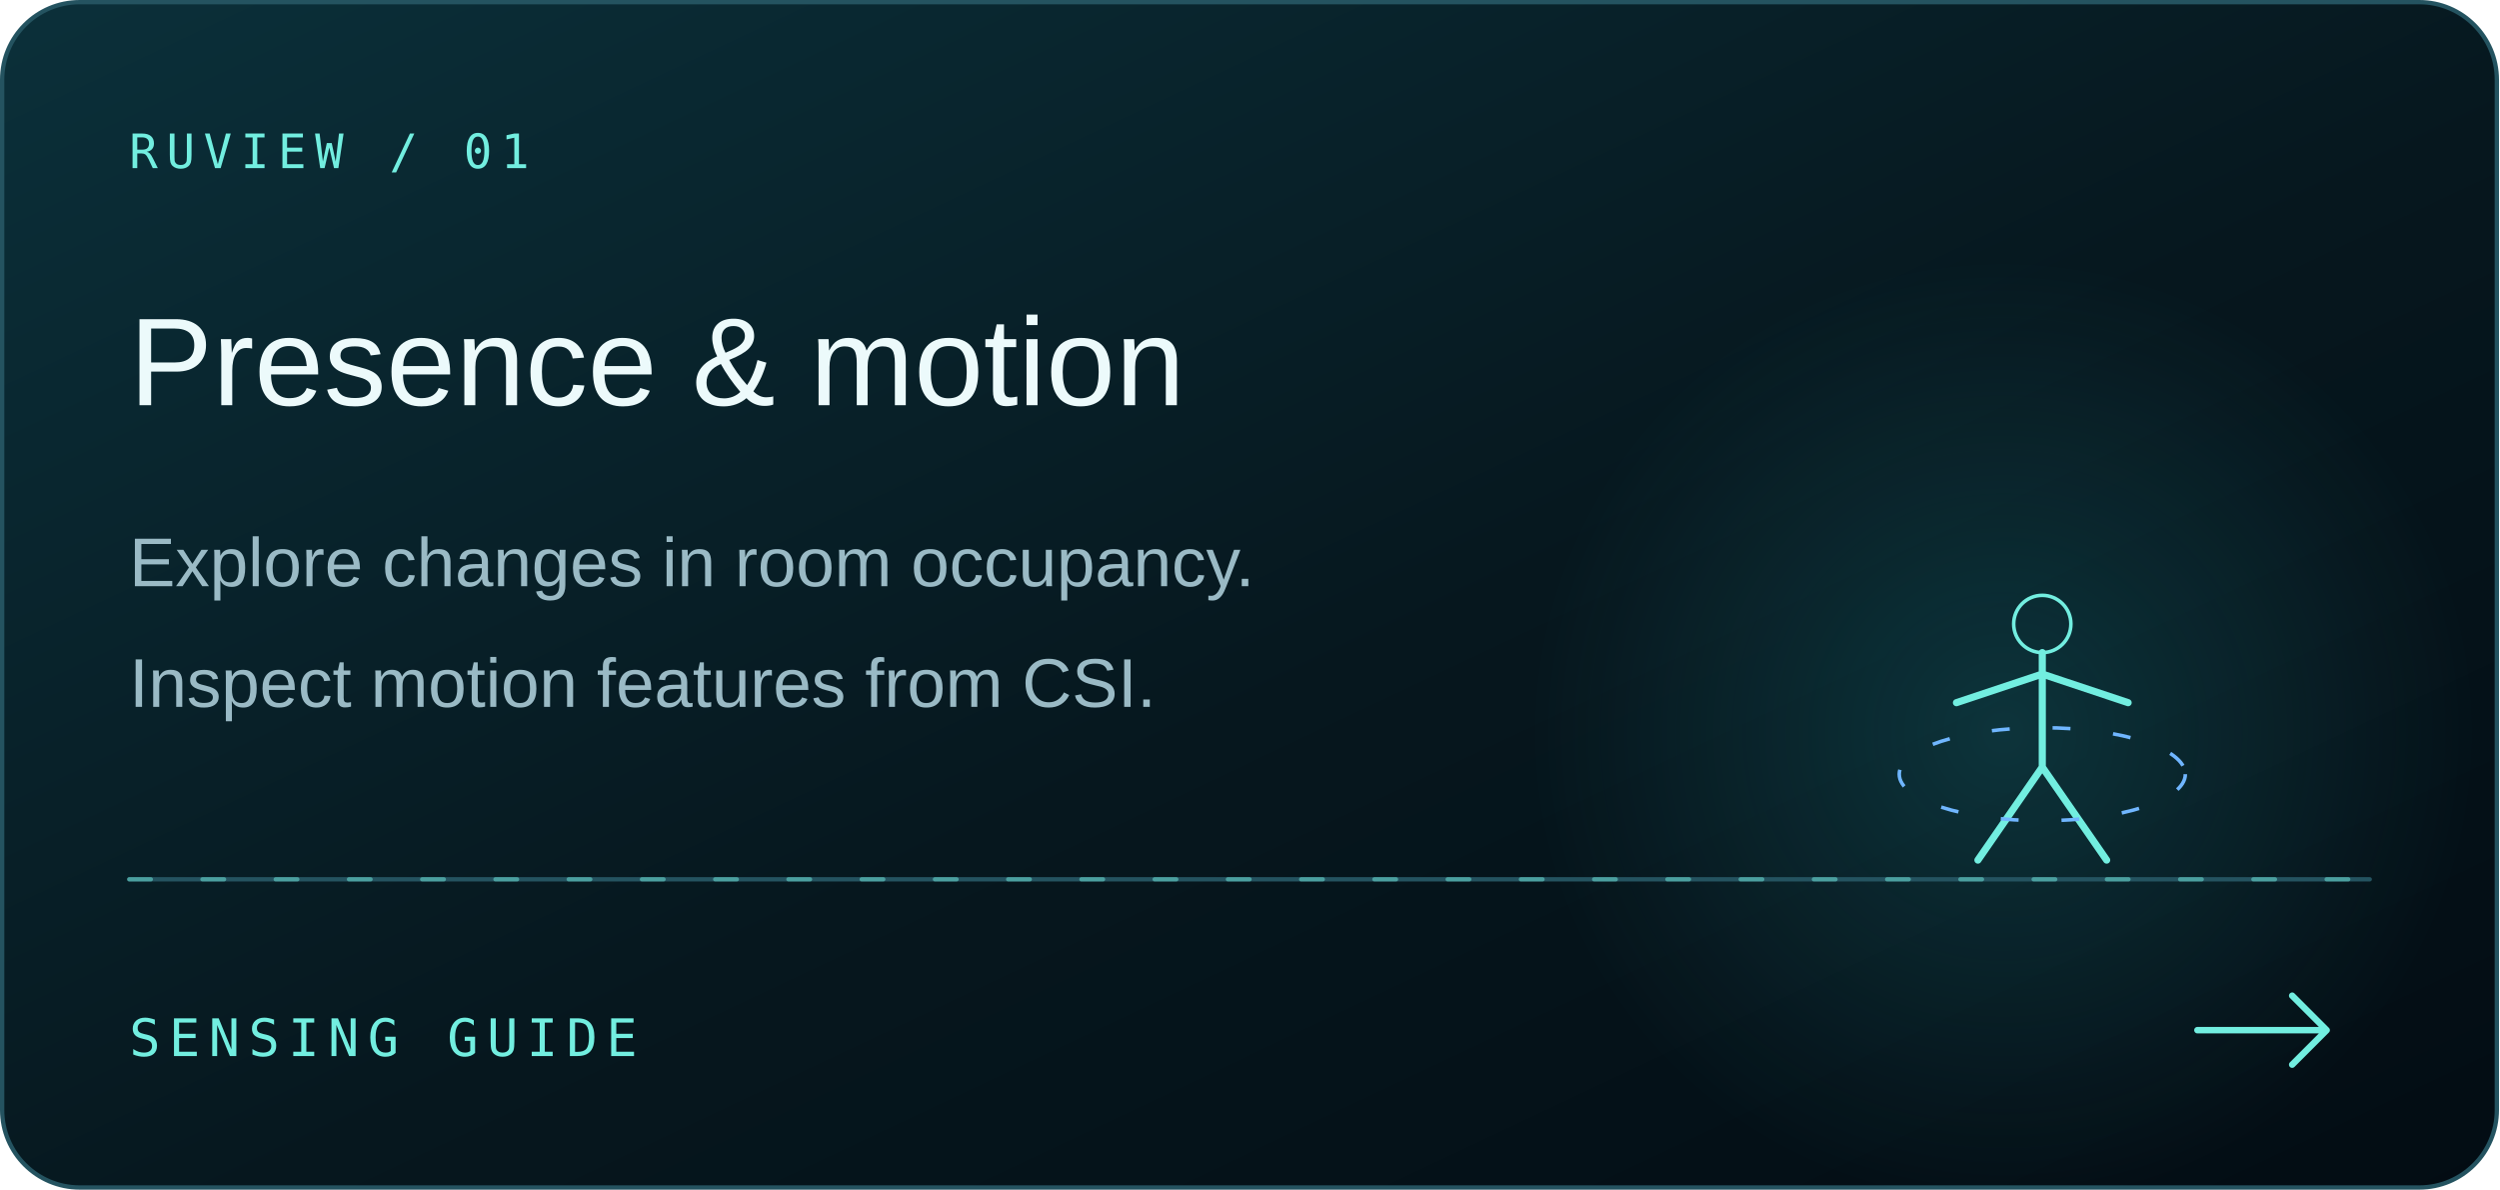
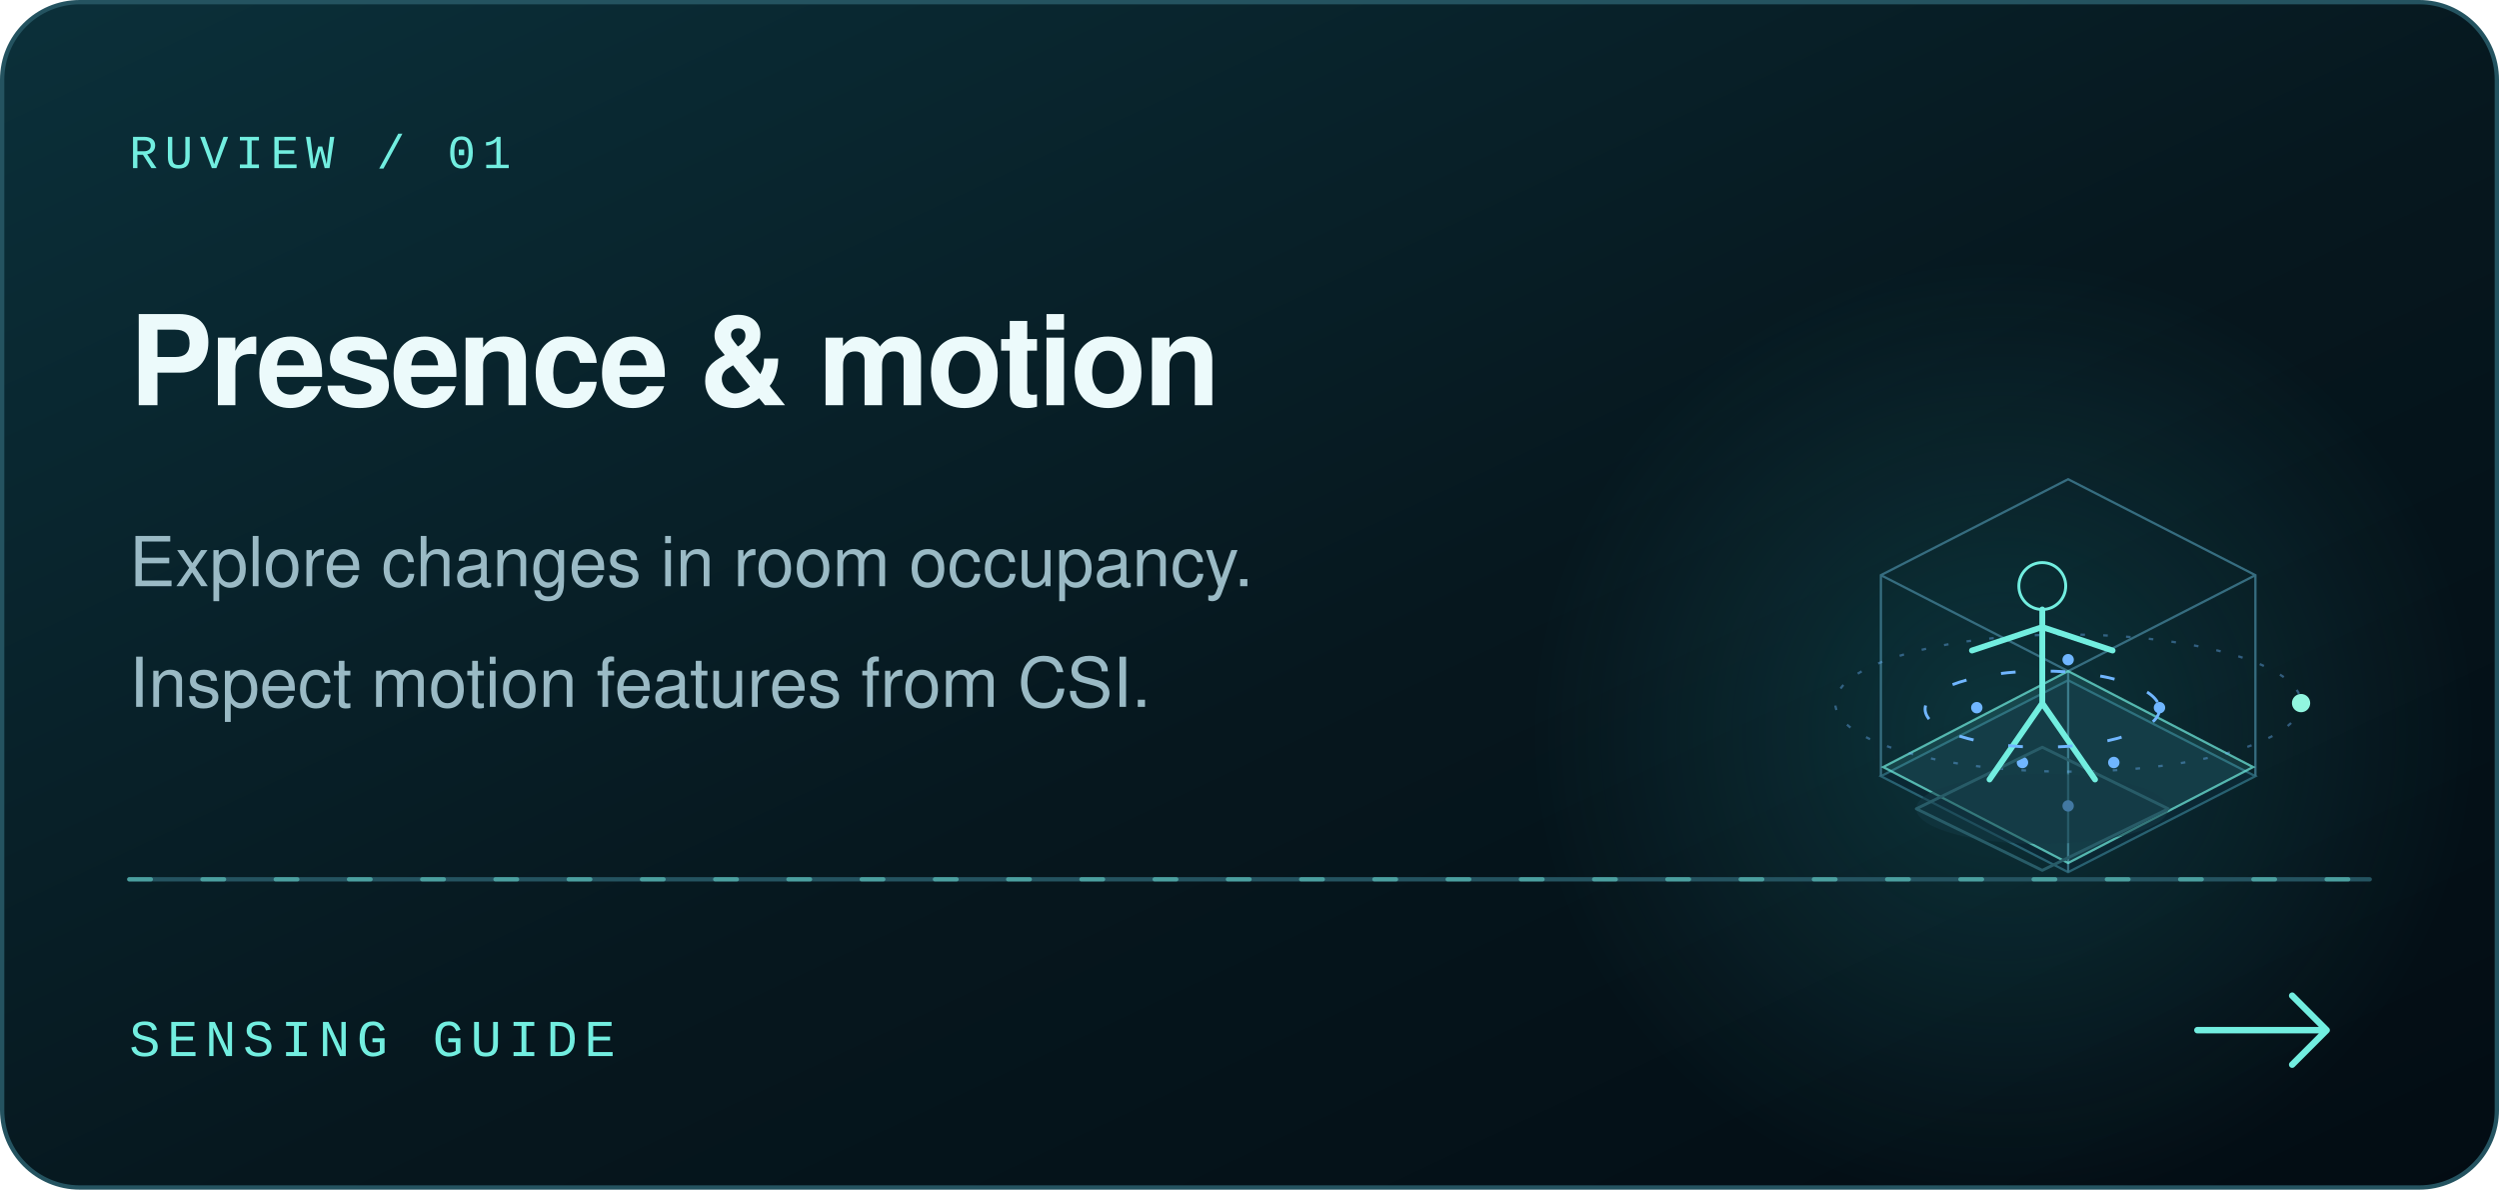
<svg xmlns="http://www.w3.org/2000/svg" width="580" height="276" viewBox="0 0 580 276" role="img" aria-labelledby="title desc">
  <defs>
    <linearGradient id="wash" x1="0" y1="0" x2="1" y2="1">
      <stop stop-color="#0b303a" />
      <stop offset=".55" stop-color="#06171e" />
      <stop offset="1" stop-color="#030c13" />
    </linearGradient>
    <linearGradient id="accent">
      <stop stop-color="#91f6df" />
      <stop offset="1" stop-color="#26bad7" />
    </linearGradient>
    <radialGradient id="halo">
      <stop stop-color="#35d4db" stop-opacity=".17" />
      <stop offset="1" stop-color="#35d4db" stop-opacity="0" />
    </radialGradient>
  </defs>
-   <style>text{font-family:Arial,Helvetica,sans-serif}.mono{font-family:ui-monospace,Consolas,monospace;letter-spacing:2px}.flow{stroke-dasharray:5 12;animation:flow 12s linear infinite}.breathe{animation:breathe 6s ease-in-out infinite}.trace{stroke-dasharray:400;stroke-dashoffset:0;animation:trace 10s ease-in-out infinite}.float{animation:float 9s ease-in-out infinite}@keyframes flow{to{stroke-dashoffset:-136}}@keyframes breathe{50%{opacity:.4}}@keyframes trace{0%,100%{stroke-dashoffset:0}50%{stroke-dashoffset:90}}@keyframes float{50%{transform:translateY(-6px)}}@media(prefers-reduced-motion:reduce){*{animation:none!important}}</style>
+   <style>
+ text{font-family:"Avenir Next","Segoe UI",Helvetica,Arial,sans-serif}
+ .mono{font-family:"SFMono-Regular",Consolas,"Liberation Mono",monospace;letter-spacing:1.6px}
+ .float{animation:float 5s ease-in-out infinite}
+ .flow{stroke-dasharray:5 12;animation:flow 5s linear infinite}
+ .breathe{animation:breathe 4s ease-in-out infinite}
+ .trace{stroke-dasharray:400;animation:trace 6s ease-in-out infinite}
+ .scan{animation:scan 7s ease-in-out infinite}
+ .orbit{transform-box:fill-box;transform-origin:center;animation:orbit 18s linear infinite}
+ .spark{animation:spark 3.5s ease-in-out infinite}
+ @keyframes float{0%,100%{transform:translate(0,0)}50%{transform:translate(3px,-10px)}}
+ @keyframes scan{0%,100%{transform:translateY(0)}50%{transform:translateY(-76px)}}
+ @keyframes orbit{to{transform:rotate(360deg)}}
+ @keyframes spark{50%{opacity:.25}}
+ @keyframes flow{to{stroke-dashoffset:-136}}
+ @keyframes breathe{50%{opacity:.4}}
+ @keyframes trace{0%,100%{stroke-dashoffset:0}50%{stroke-dashoffset:90}}
+ @media(prefers-reduced-motion:reduce){*{animation:none!important}}
+ </style>
  <rect x=".5" y=".5" width="579" height="275" rx="18" fill="url(#wash)" stroke="#245360" />
-   <text x="30" y="39" font-size="11" fill="#72eee0" text-anchor="start" class="mono">RUVIEW / 01</text>
-   <text x="30" y="94" font-size="29" fill="#ecfafb" text-anchor="start">Presence &amp; motion</text>
-   <text x="30" y="136" font-size="16" fill="#9abac5" text-anchor="start">Explore changes in room occupancy.</text>
-   <text x="30" y="164" font-size="16" fill="#9abac5" text-anchor="start">Inspect motion features from CSI.</text>
+   <text x="30" y="39" font-size="11" fill="#72eee0" text-anchor="start" font-weight="500" class="mono">RUVIEW / 01</text>
+   <text x="30" y="94" font-size="29" fill="#ecfafb" text-anchor="start" font-weight="650" letter-spacing="-0.6">Presence &amp; motion</text>
+   <text x="30" y="136" font-size="16" fill="#9abac5" text-anchor="start" font-weight="500">Explore changes in room occupancy.</text>
+   <text x="30" y="164" font-size="16" fill="#9abac5" text-anchor="start" font-weight="500">Inspect motion features from CSI.</text>
  <circle cx="465" cy="170" r="110" fill="url(#halo)" />
-   <g transform="translate(474 168) scale(0.83)">
-     <circle cx="0" cy="-28" r="8" stroke="#72eee0" fill="none" />
-     <path d="M0 -20V12M-24 -6L0 -14L24 -6M0 12L-18 38M0 12L18 38" fill="none" stroke="#72eee0" stroke-width="2" stroke-linecap="round" stroke-linejoin="round" />
-     <ellipse cx="0" cy="14" rx="40" ry="13" fill="none" stroke="#70b6ff" stroke-dasharray="3 8" class="flow" />
+   <g transform="translate(480 161) scale(0.53)">
+     <path d="M-82 36L0 -6L82 36L0 78Z" fill="#0a2733" stroke="#286171" />
+     <path d="M-82 36V-52L0 -94L82 -52V36M-82 -52L0 -10L82 -52M0 -10V78" fill="none" stroke="#366d80" />
+     <g class="scan">
+       <path d="M-81 32L0 -10L81 32L0 74Z" fill="#5fe3d8" fill-opacity=".12" stroke="#72eee0" stroke-opacity=".7" />
+     </g>
+     <circle cx="-40" cy="6" r="2" stroke="#70b6ff" fill="#70b6ff" class="spark" />
+     <circle cx="0" cy="-15" r="2" stroke="#70b6ff" fill="#70b6ff" class="spark" />
+     <circle cx="40" cy="6" r="2" stroke="#70b6ff" fill="#70b6ff" class="spark" />
+     <circle cx="-20" cy="30" r="2" stroke="#70b6ff" fill="#70b6ff" class="spark" />
+     <circle cx="20" cy="30" r="2" stroke="#70b6ff" fill="#70b6ff" class="spark" />
+     <circle cx="0" cy="49" r="2" stroke="#70b6ff" fill="#70b6ff" class="spark" />
+     <g class="orbit">
+       <ellipse cx="0" cy="4" rx="102" ry="30" fill="none" stroke="#70b6ff" stroke-opacity=".4" stroke-dasharray="2 8" />
+       <circle cx="102" cy="4" r="4" fill="#91f6df" />
+     </g>
+   </g>
+   <g transform="translate(474 155) scale(0.68)">
+     <ellipse cx="0" cy="48" rx="43" ry="12" fill="#133a45" opacity=".5" />
+     <path d="M-43 48L0 27L43 48L0 69Z" fill="none" stroke="#285c68" stroke-width="1" stroke-linecap="round" stroke-linejoin="round" />
+     <g class="float">
+       <circle cx="0" cy="-28" r="8" stroke="#72eee0" fill="none" />
+       <path d="M0 -20V12M-24 -6L0 -14L24 -6M0 12L-18 38M0 12L18 38" fill="none" stroke="#72eee0" stroke-width="2" stroke-linecap="round" stroke-linejoin="round" />
+       <ellipse cx="0" cy="14" rx="40" ry="13" fill="none" stroke="#70b6ff" stroke-dasharray="3 8" class="flow" />
+     </g>
  </g>
  <path d="M30 204H550" fill="none" stroke="#245360" stroke-width="1" stroke-linecap="round" stroke-linejoin="round" />
  <path d="M30 204H550" fill="none" stroke="#72eee0" stroke-width="1" stroke-linecap="round" stroke-linejoin="round" class="flow" opacity=".5" />
-   <text x="30" y="245" font-size="12" fill="#72eee0" text-anchor="start" class="mono">SENSING GUIDE</text>
+   <text x="30" y="245" font-size="12" fill="#72eee0" text-anchor="start" font-weight="500" class="mono">SENSING GUIDE</text>
  <path d="M510 239H540M532 231L540 239L532 247" fill="none" stroke="#72eee0" stroke-width="1.5" stroke-linecap="round" stroke-linejoin="round" />
</svg>
